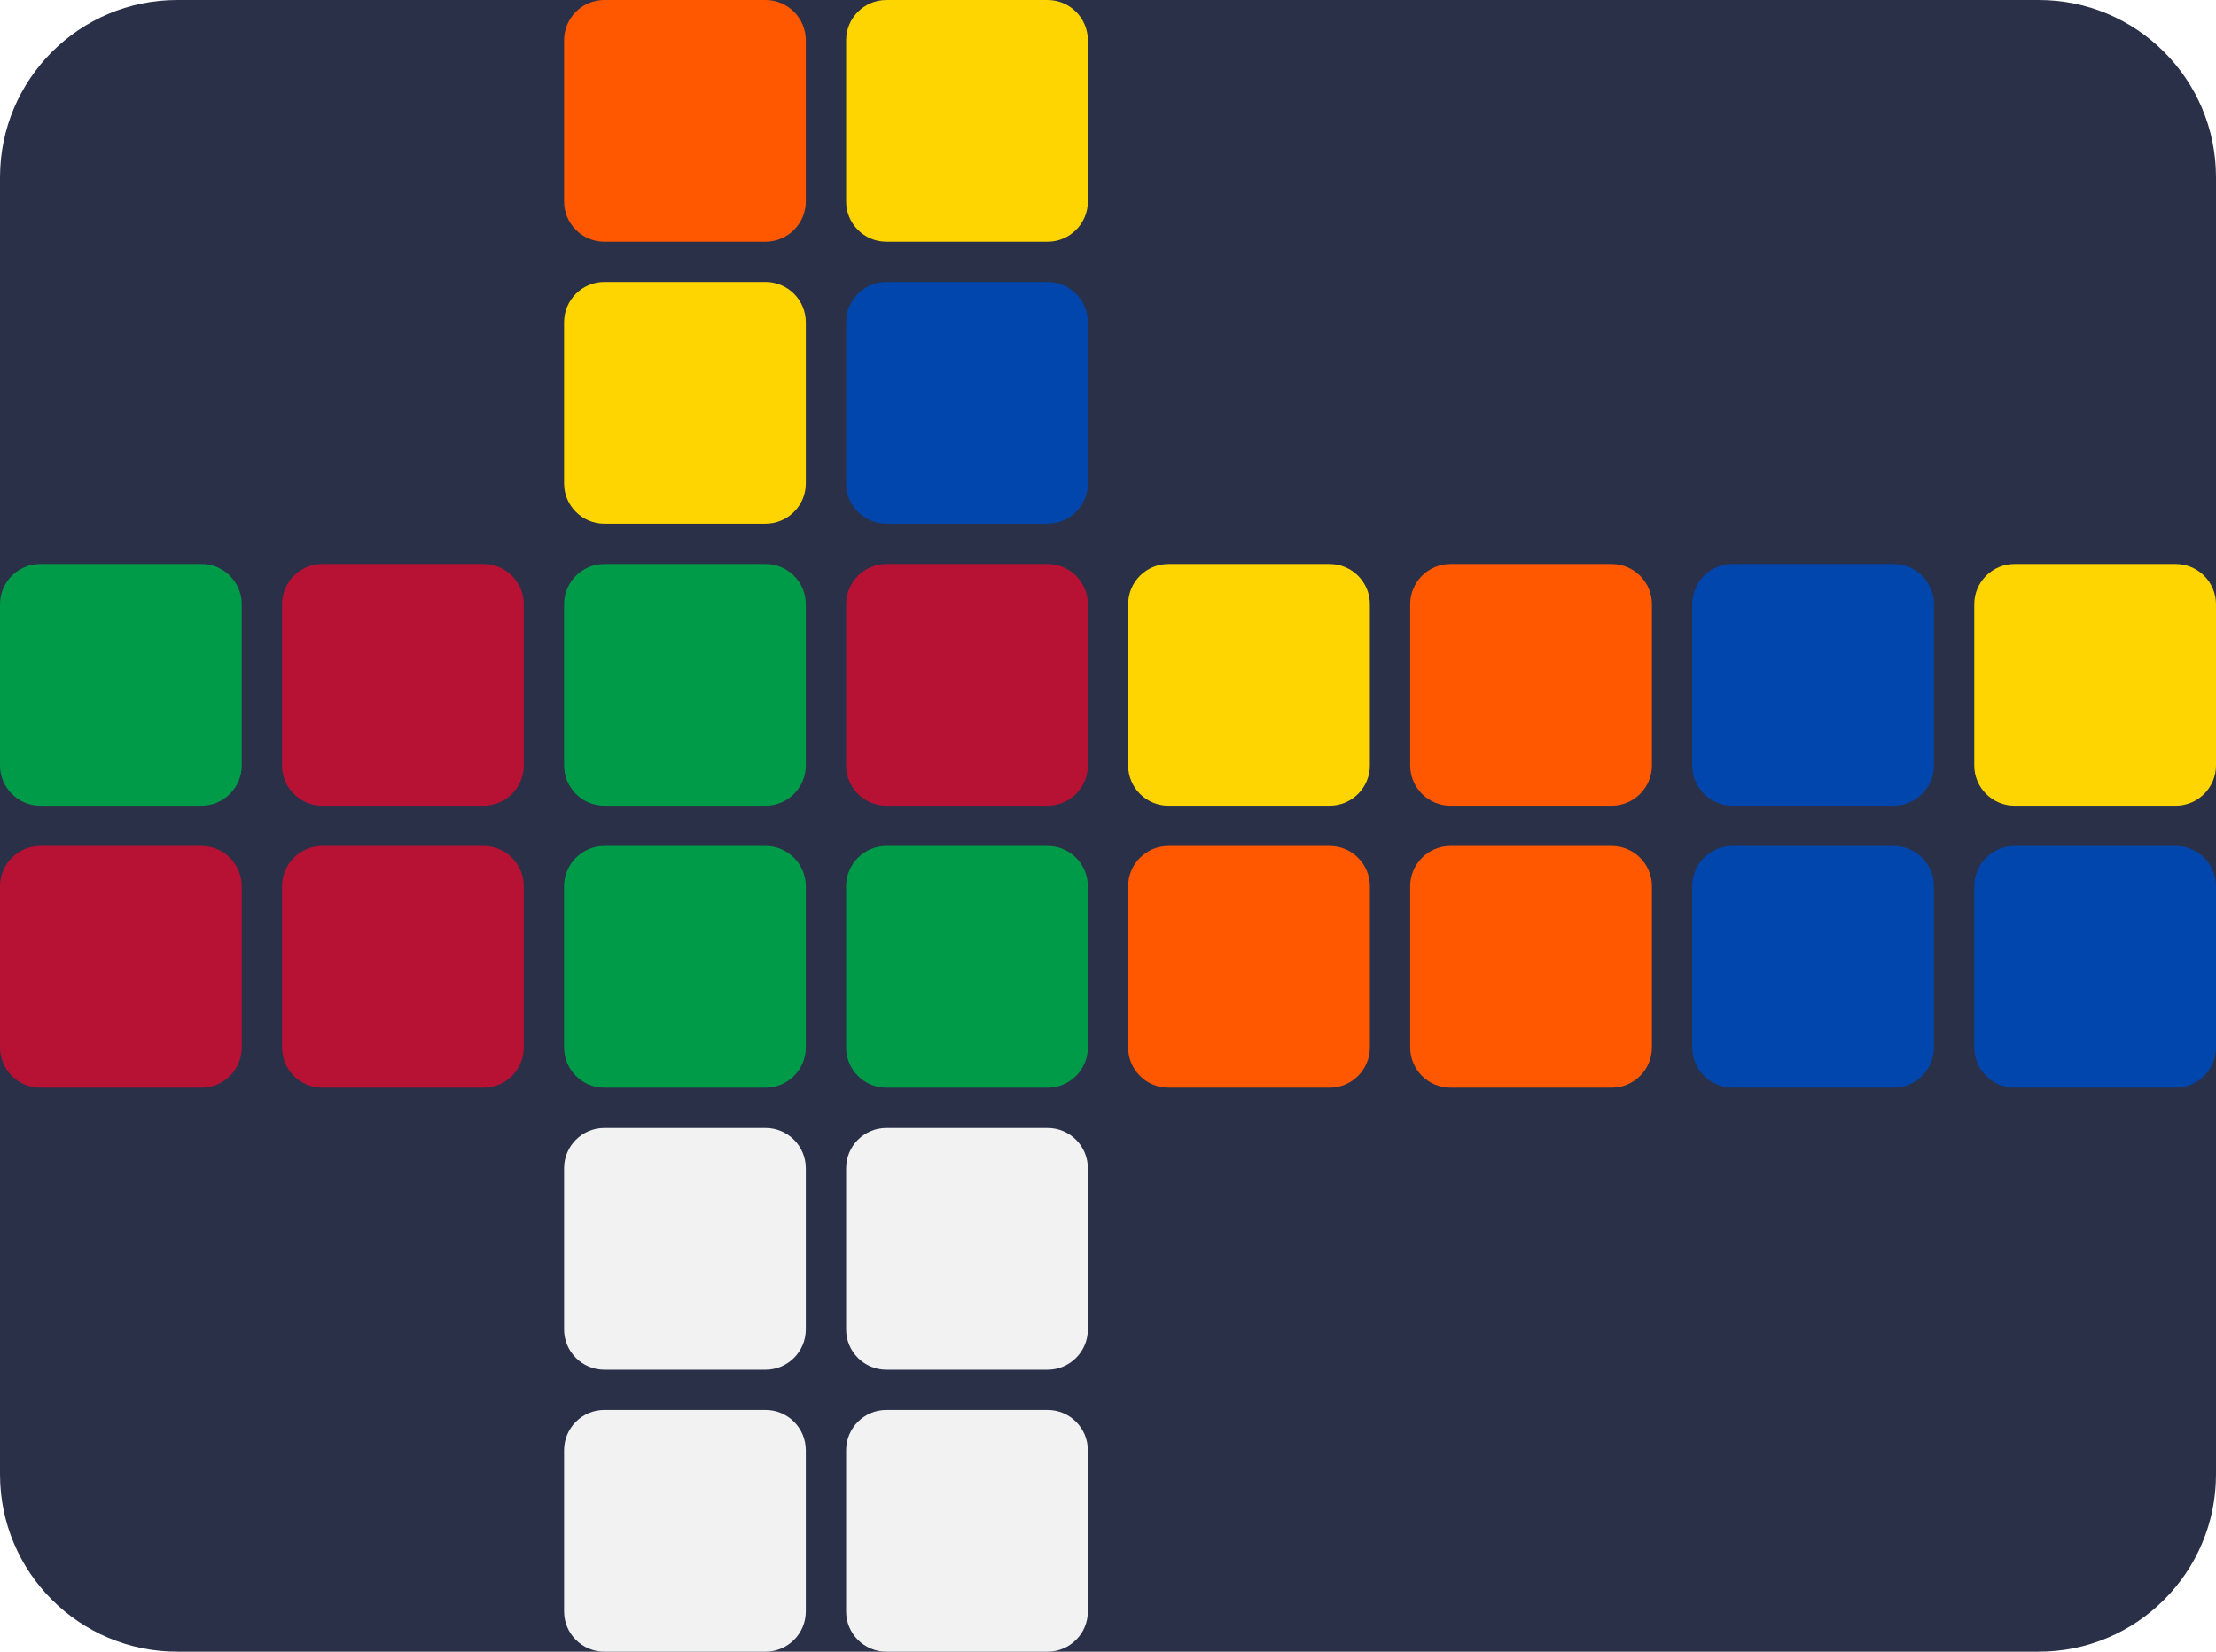
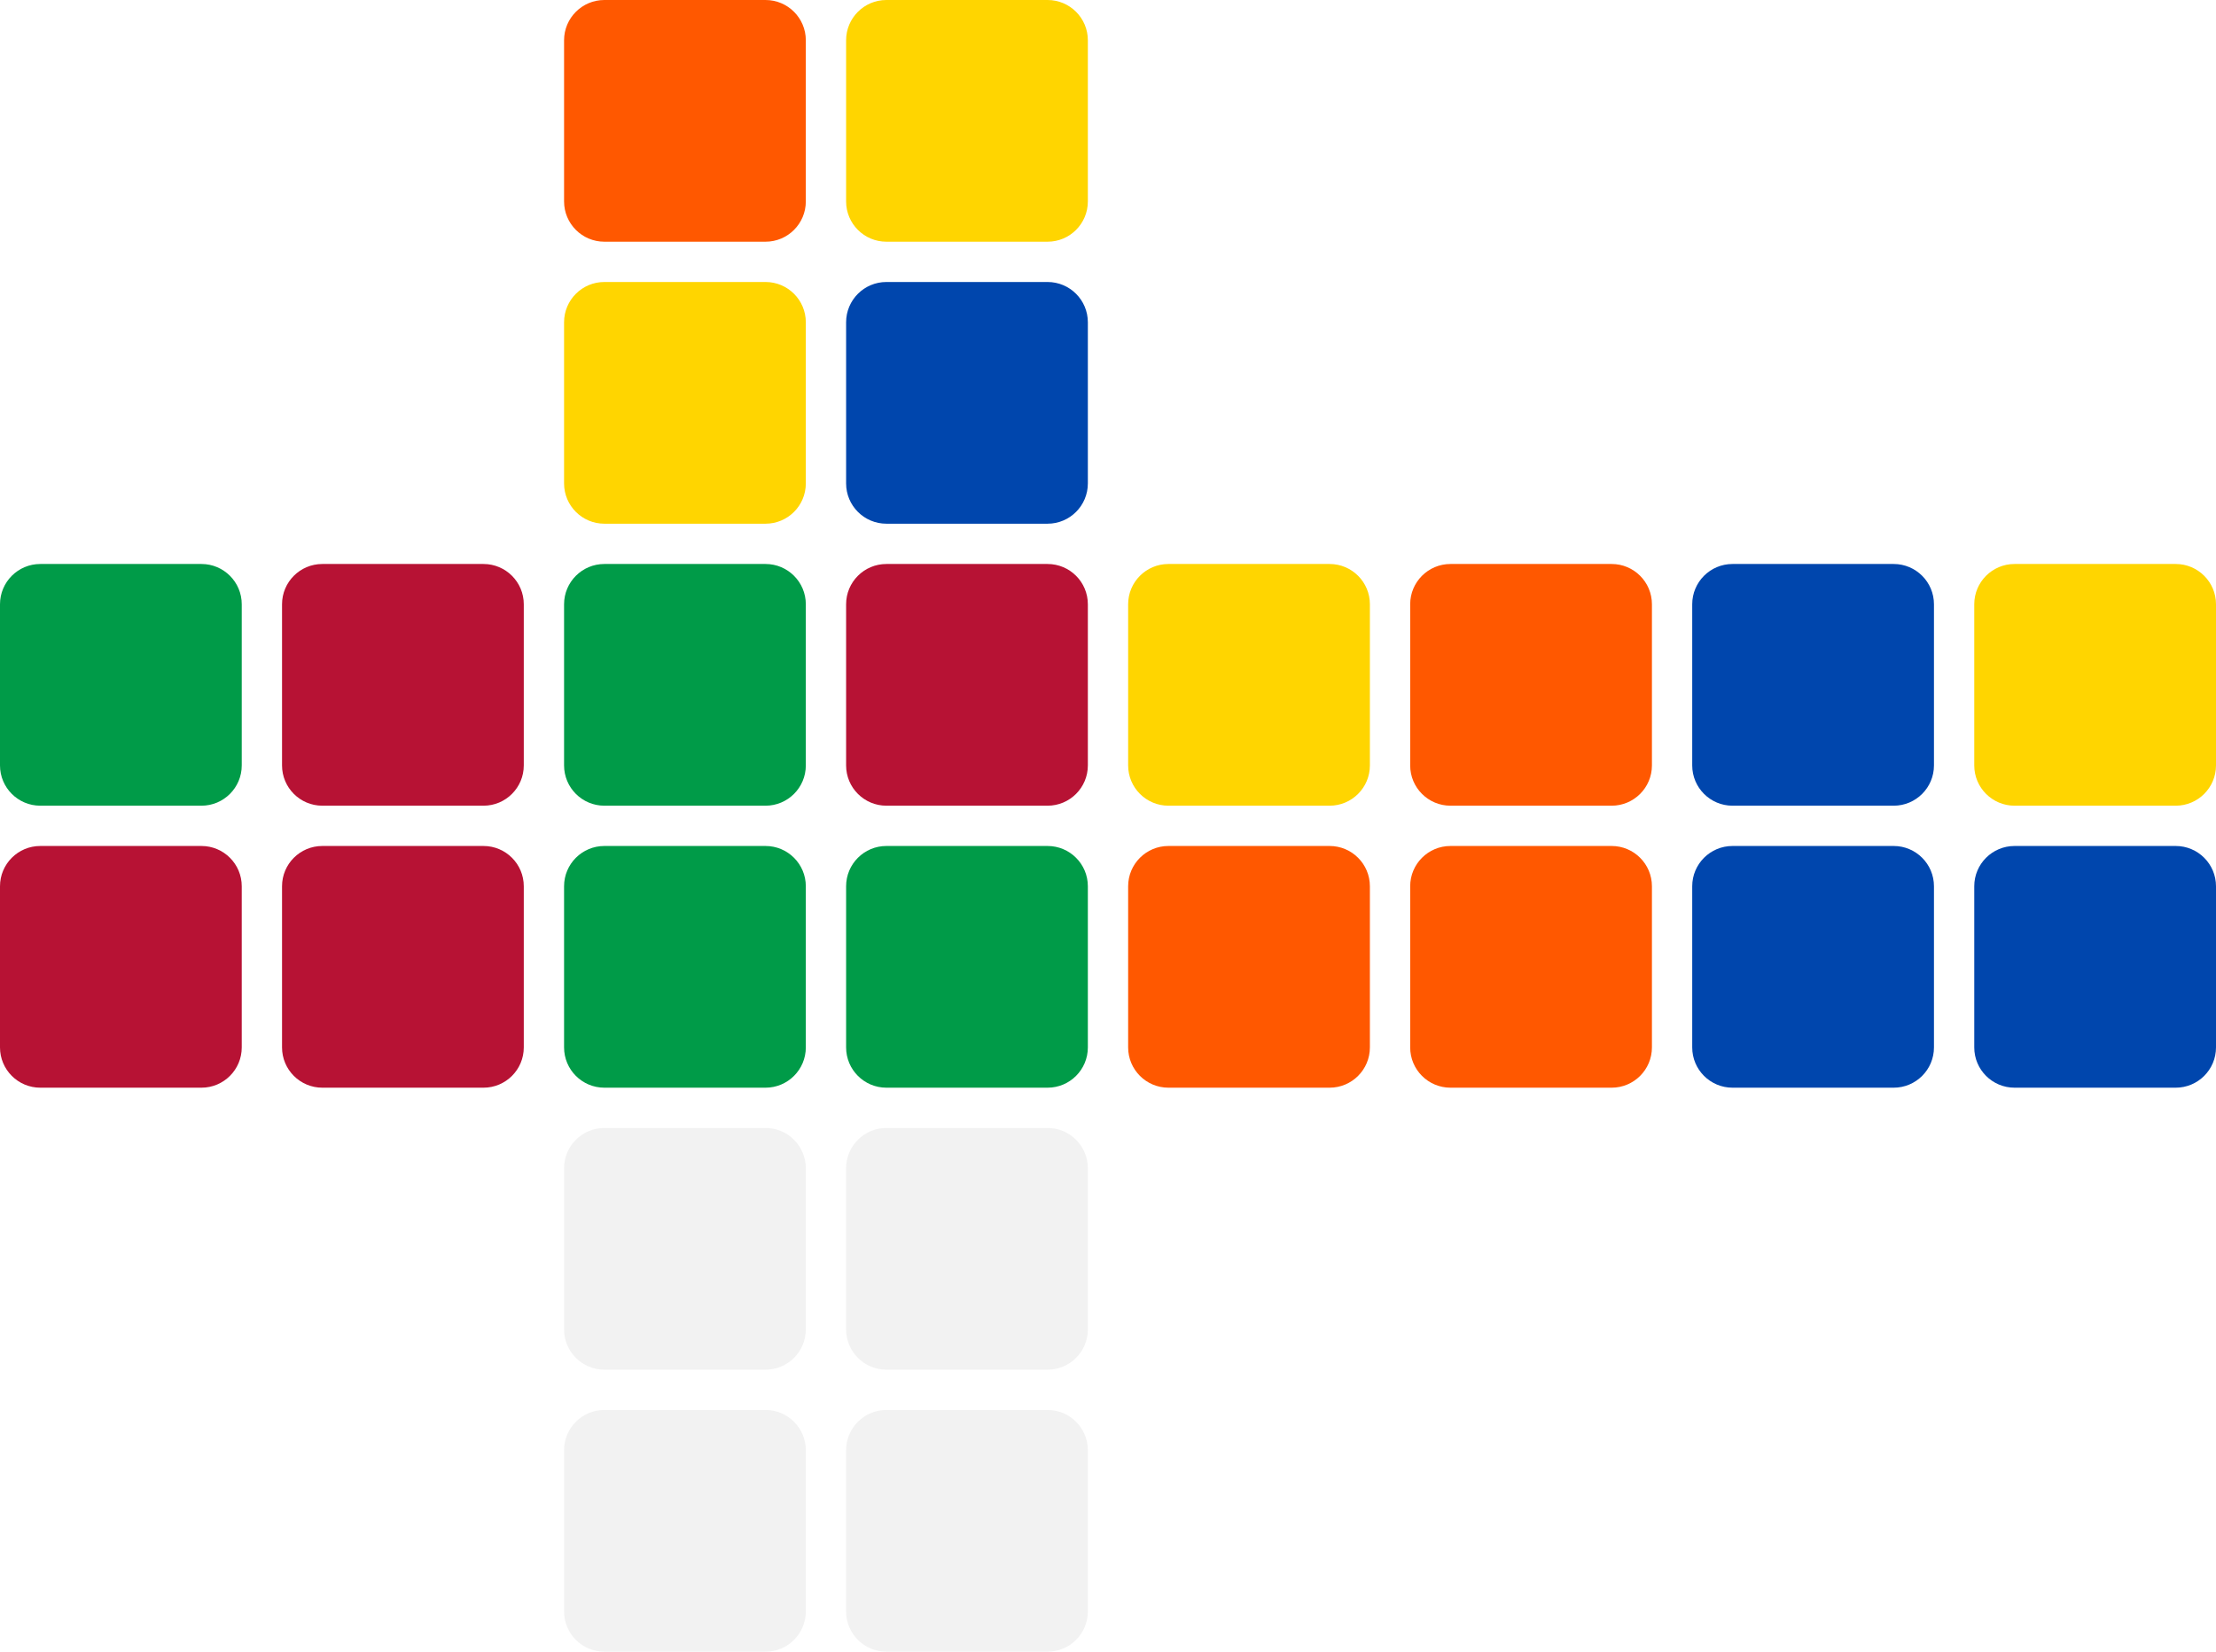
<svg xmlns="http://www.w3.org/2000/svg" viewBox="0 0 275 205">
-   <rect x="0" y="0" width="275" height="205" rx="22" fill="#2a3048" />
  <rect x="70" y="0" width="30" height="30" rx="5" fill="#ff5800" />
  <rect x="105" y="0" width="30" height="30" rx="5" fill="#ffd500" />
  <rect x="70" y="35" width="30" height="30" rx="5" fill="#ffd500" />
  <rect x="105" y="35" width="30" height="30" rx="5" fill="#0046ad" />
  <rect x="0" y="70" width="30" height="30" rx="5" fill="#009b48" />
  <rect x="35" y="70" width="30" height="30" rx="5" fill="#b71234" />
  <rect x="0" y="105" width="30" height="30" rx="5" fill="#b71234" />
  <rect x="35" y="105" width="30" height="30" rx="5" fill="#b71234" />
  <rect x="70" y="70" width="30" height="30" rx="5" fill="#009b48" />
  <rect x="105" y="70" width="30" height="30" rx="5" fill="#b71234" />
  <rect x="70" y="105" width="30" height="30" rx="5" fill="#009b48" />
  <rect x="105" y="105" width="30" height="30" rx="5" fill="#009b48" />
  <rect x="140" y="70" width="30" height="30" rx="5" fill="#ffd500" />
  <rect x="175" y="70" width="30" height="30" rx="5" fill="#ff5800" />
  <rect x="140" y="105" width="30" height="30" rx="5" fill="#ff5800" />
  <rect x="175" y="105" width="30" height="30" rx="5" fill="#ff5800" />
  <rect x="210" y="70" width="30" height="30" rx="5" fill="#0046ad" />
  <rect x="245" y="70" width="30" height="30" rx="5" fill="#ffd500" />
  <rect x="210" y="105" width="30" height="30" rx="5" fill="#0046ad" />
  <rect x="245" y="105" width="30" height="30" rx="5" fill="#0046ad" />
  <rect x="70" y="140" width="30" height="30" rx="5" fill="#f2f2f2" />
  <rect x="105" y="140" width="30" height="30" rx="5" fill="#f2f2f2" />
  <rect x="70" y="175" width="30" height="30" rx="5" fill="#f2f2f2" />
  <rect x="105" y="175" width="30" height="30" rx="5" fill="#f2f2f2" />
</svg>
